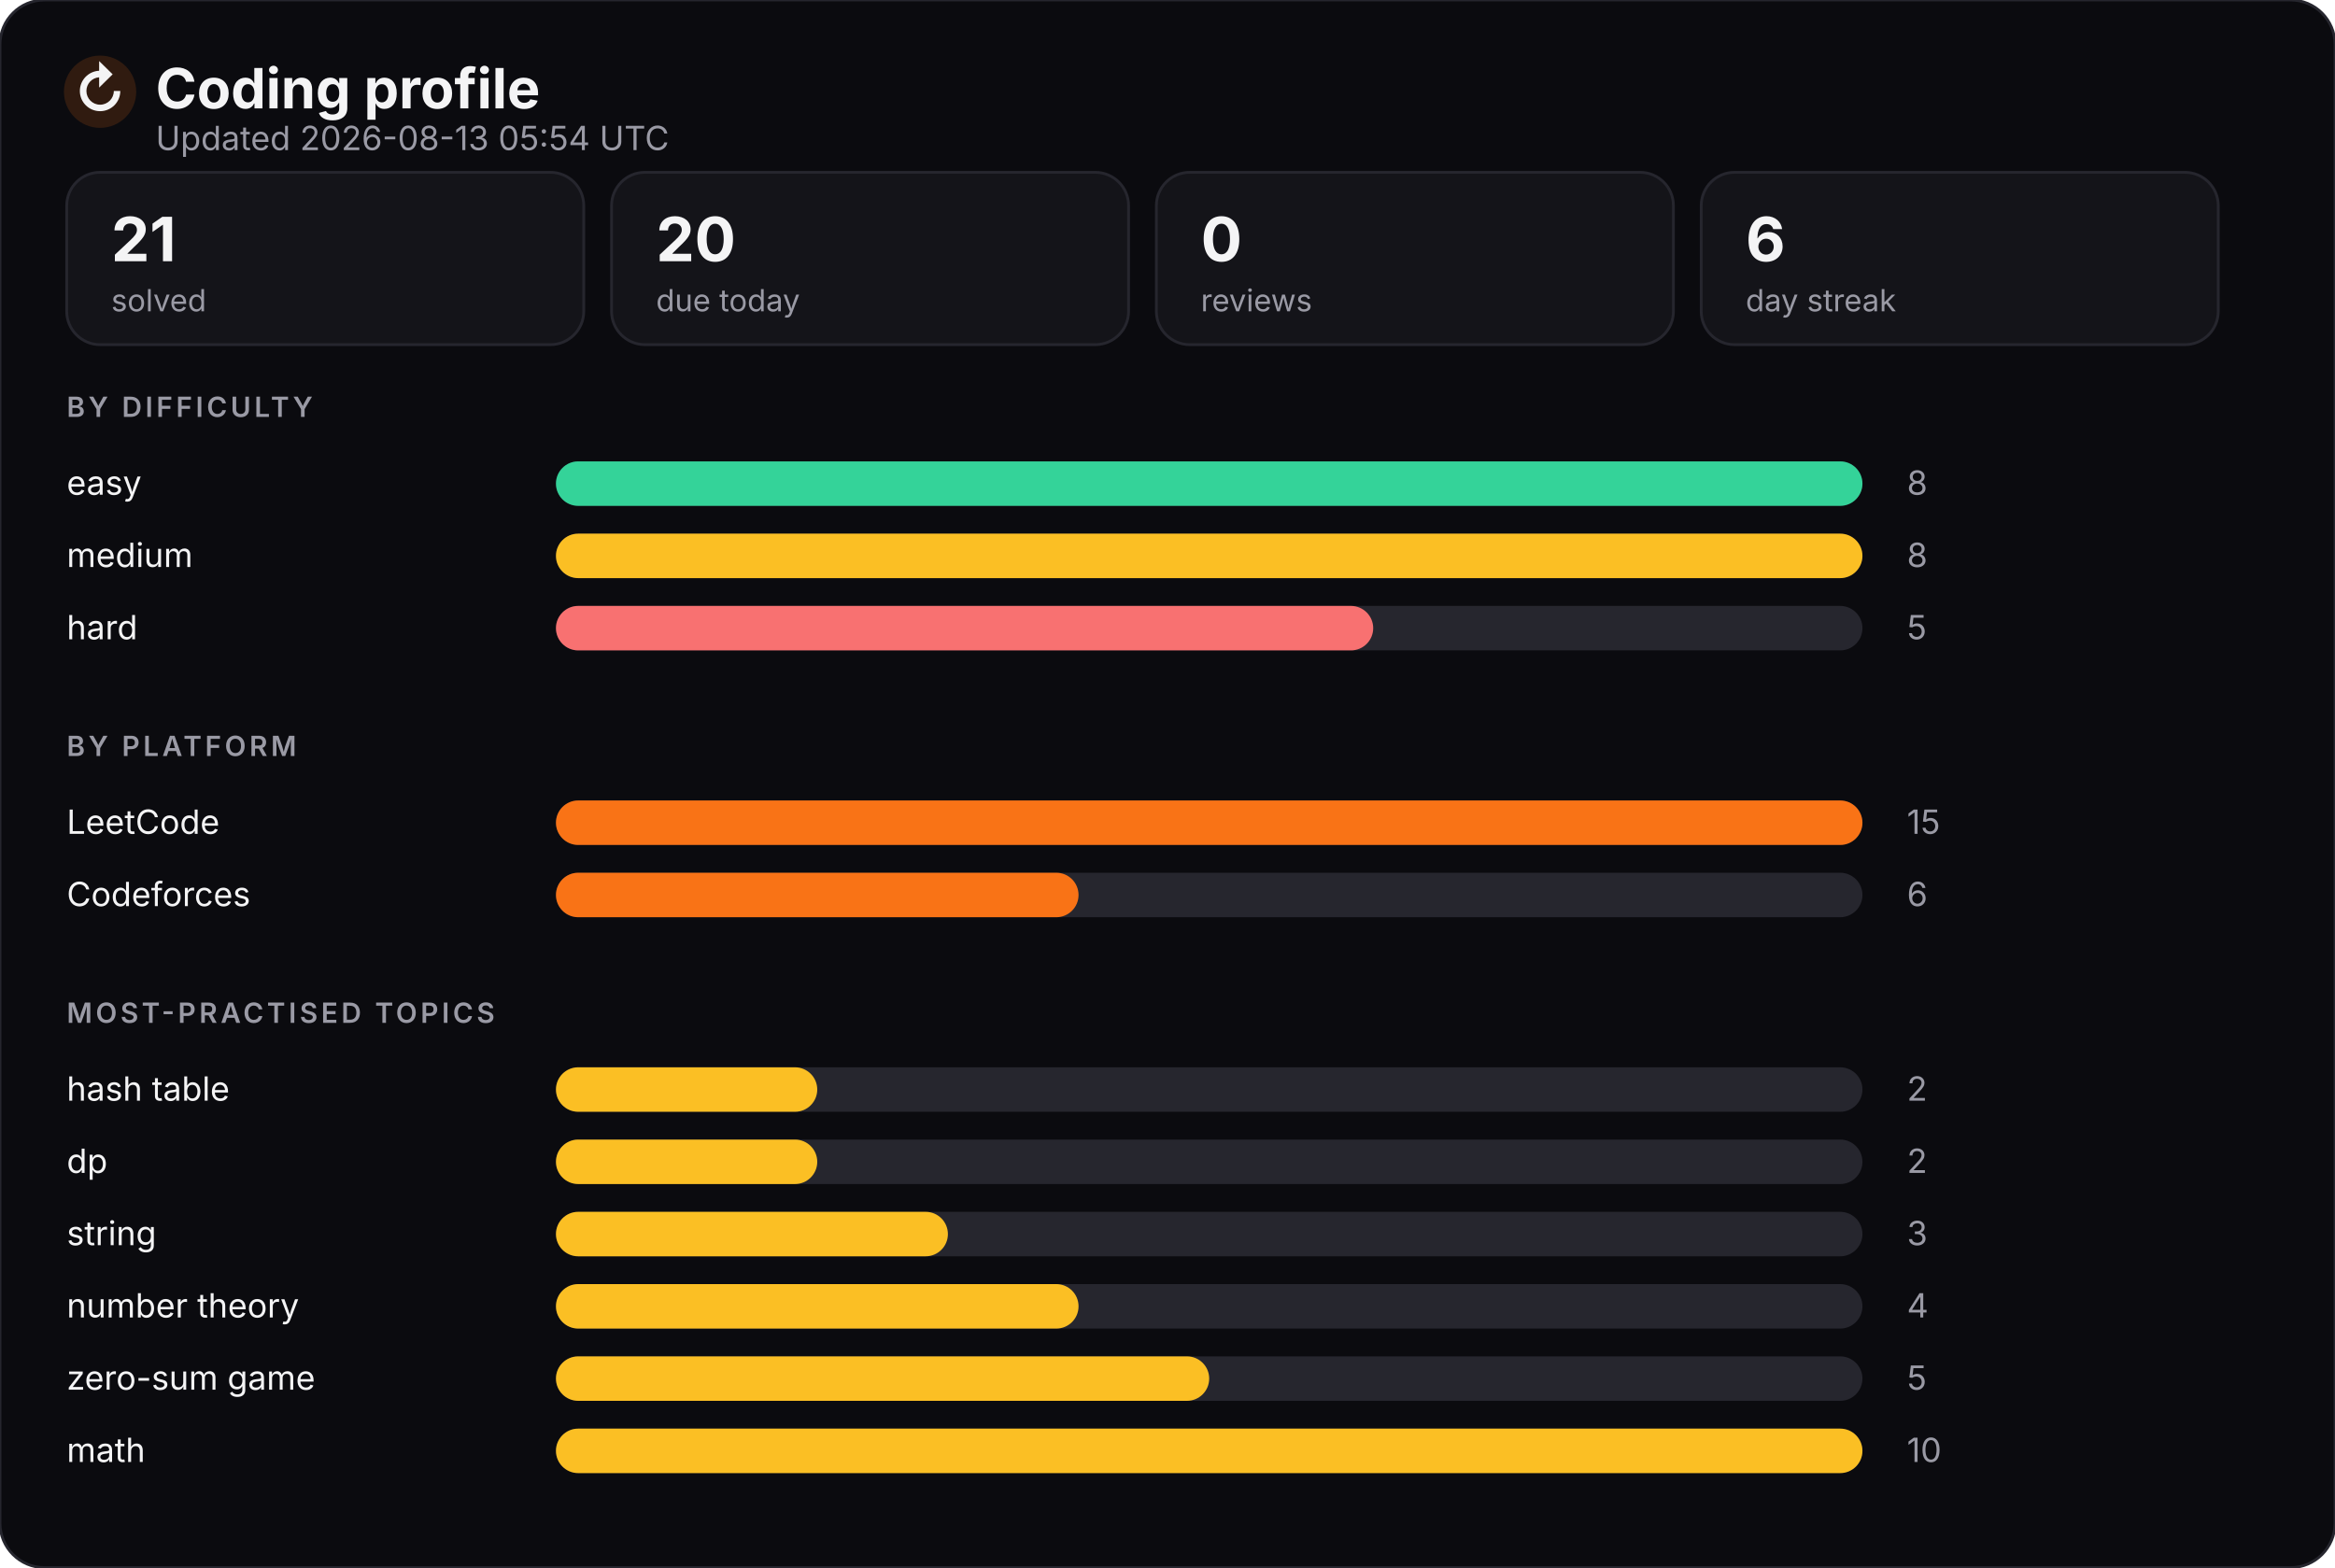
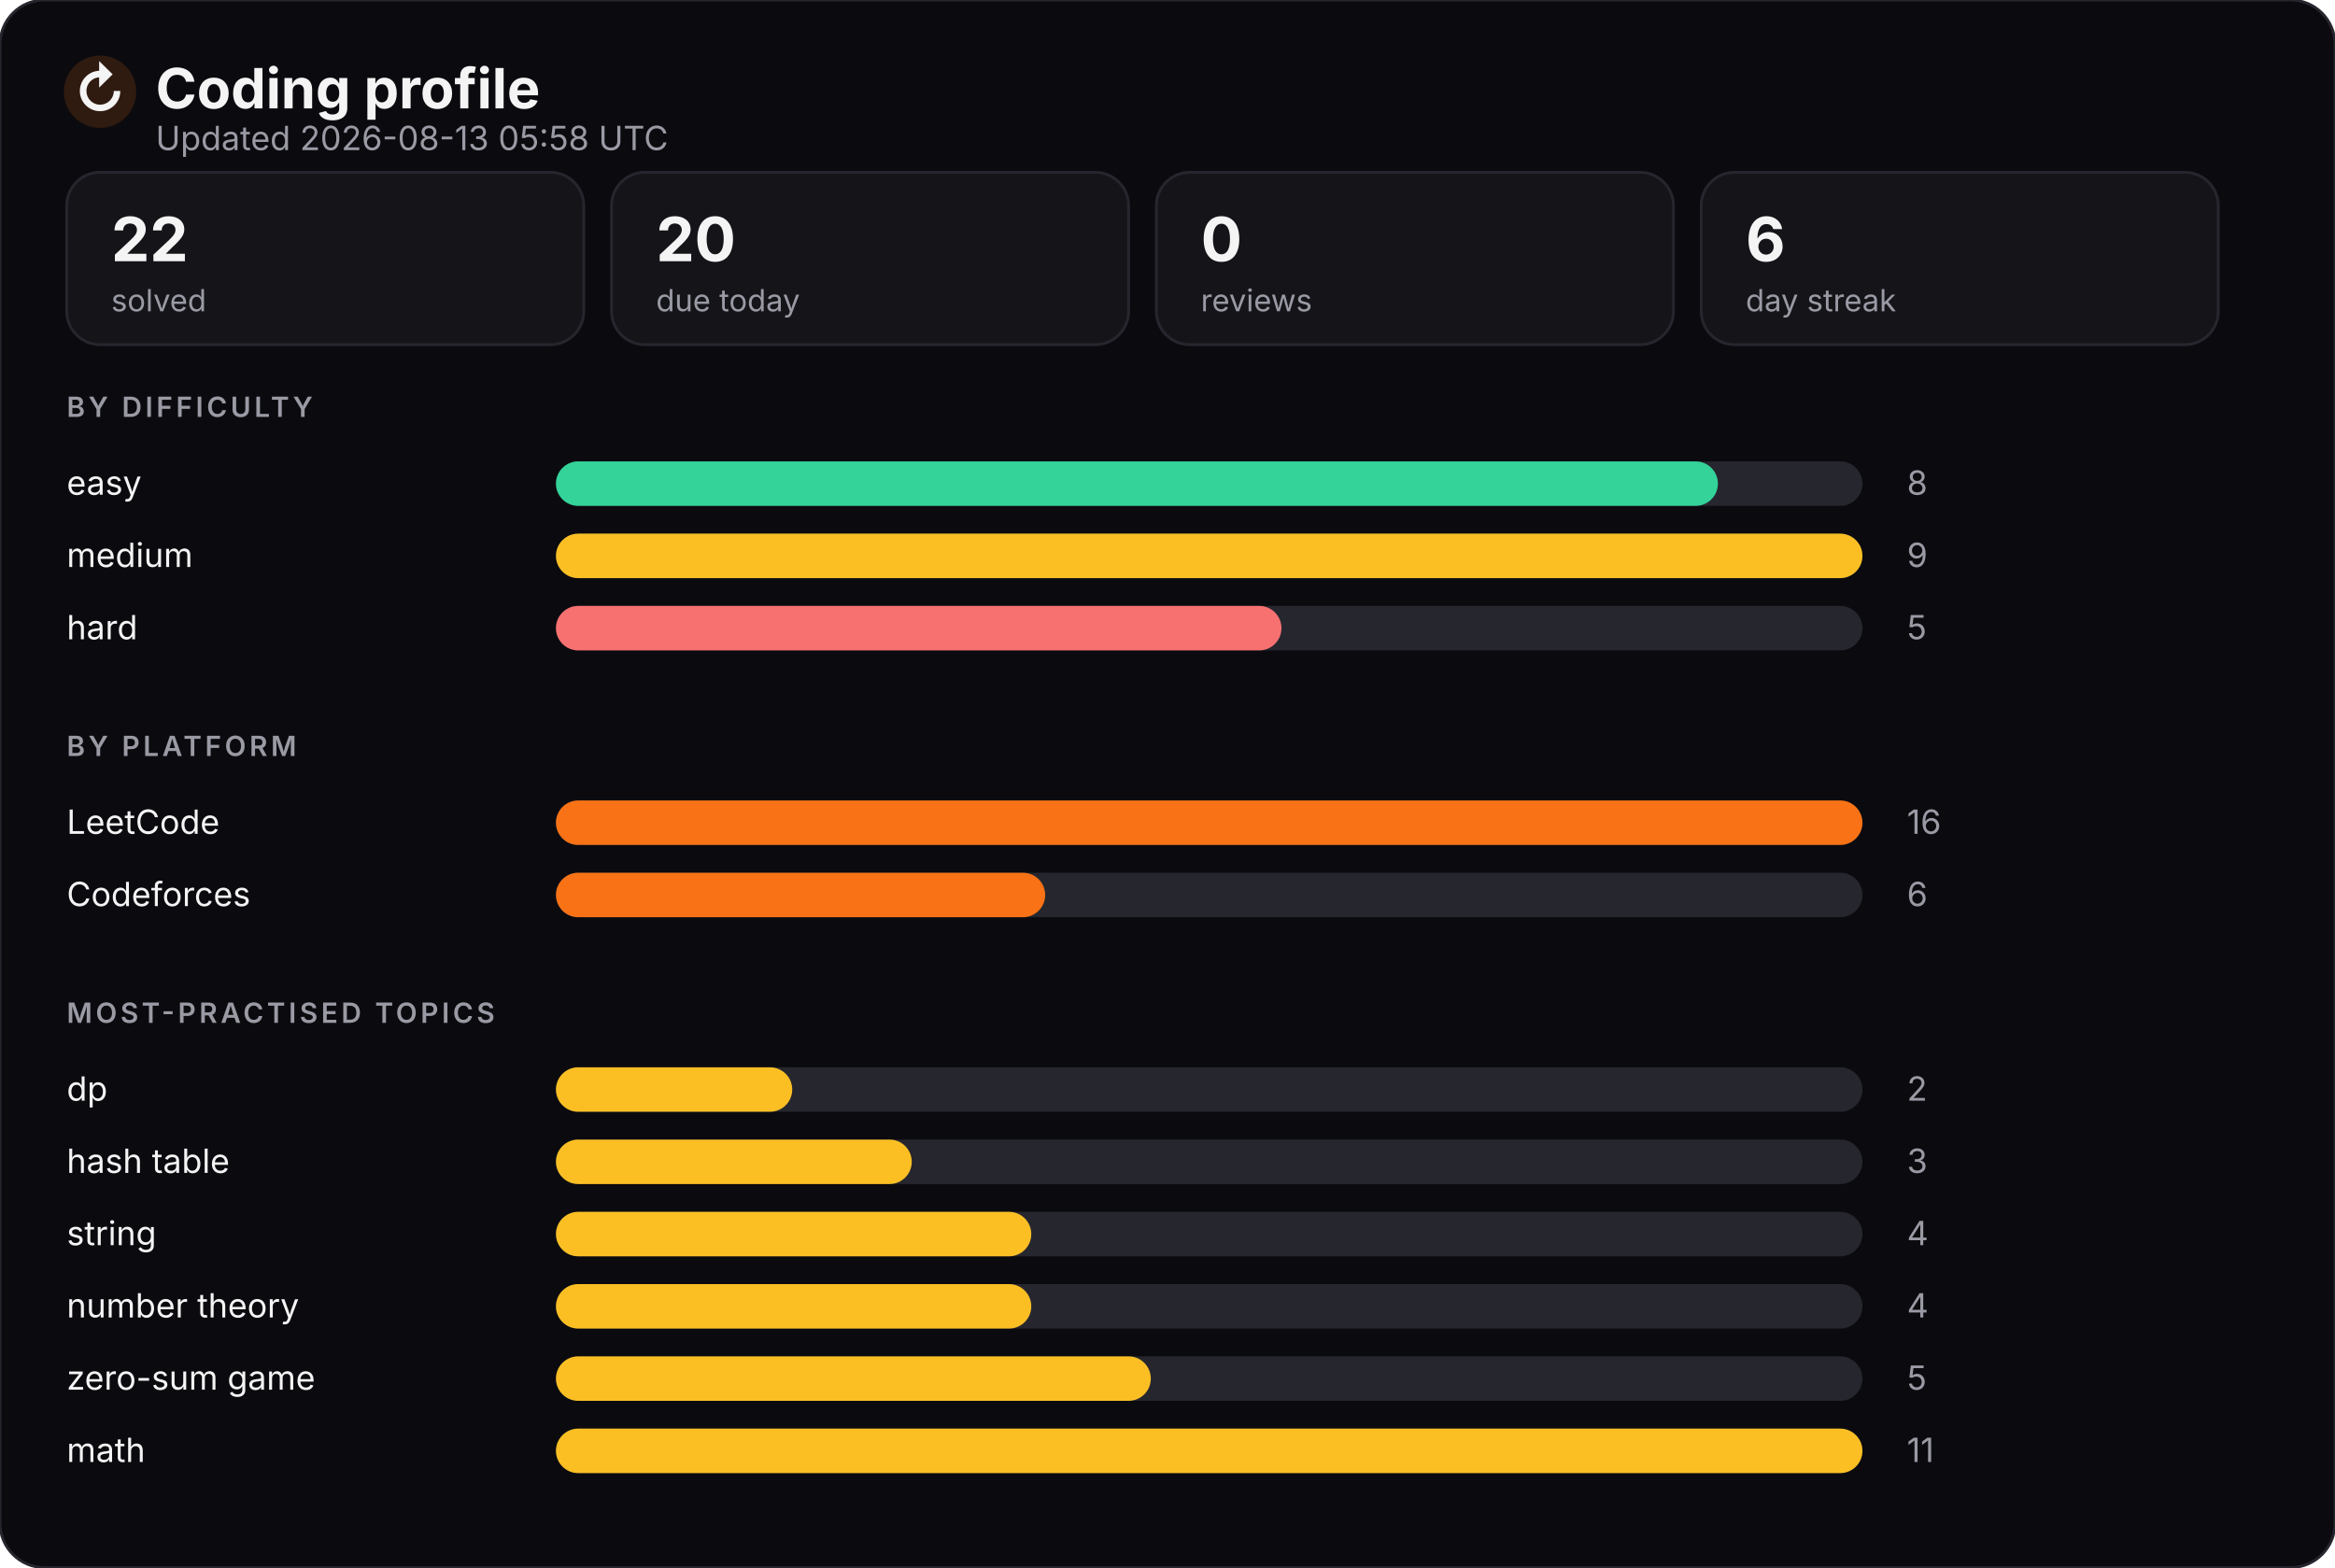
<svg xmlns="http://www.w3.org/2000/svg" width="840" height="564" viewBox="0 0 840 564" role="img" aria-label="Coding profile">
  <style>
    text { font-family: -apple-system, BlinkMacSystemFont, "Segoe UI", Inter, sans-serif; }
    .title { fill: #f4f4f5; font-size: 20px; font-weight: 700; }
    .subtitle { fill: #9a9aa5; font-size: 12px; }
    .section { fill: #9a9aa5; font-size: 10px; letter-spacing: 0.12em; font-weight: 600; }
    .label { fill: #f4f4f5; font-size: 12px; }
    .value { fill: #9a9aa5; font-size: 12px; }
    .tileValue { fill: #f4f4f5; font-size: 22px; font-weight: 700; }
    .tileLabel { fill: #9a9aa5; font-size: 11px; }

    .bar { transform-origin: 200px center; animation: grow 900ms cubic-bezier(.2,.8,.2,1) both; }
    .tile { animation: rise 600ms cubic-bezier(.2,.8,.2,1) both; }
    @keyframes grow { from { transform: scaleX(0); } to { transform: scaleX(1); } }
    @keyframes rise { from { opacity: 0; transform: translateY(6px); } to { opacity: 1; transform: none; } }
    @media (prefers-reduced-motion: reduce) {
      .bar, .tile { animation: none; }
    }
  </style>
  <rect width="840" height="564" rx="16" fill="#0b0b0f" stroke="#26262e" />
  <circle cx="36" cy="33" r="13" fill="#f97316" opacity="0.16" />
  <text x="36" y="40" class="title" fill="#f97316" text-anchor="middle">↻</text>
  <text x="56" y="39" class="title">Coding profile</text>
-   <text x="56" y="54" class="subtitle">Updated 2026-08-13 05:54 UTC</text>
+   <text x="56" y="54" class="subtitle">Updated 2026-08-13 05:58 UTC</text>
  <g class="tile" style="animation-delay:0s">
    <rect x="24" y="62" width="186" height="62" rx="12" fill="#141419" stroke="#26262e" />
-     <text x="40" y="94" class="tileValue">21</text>
+     <text x="40" y="94" class="tileValue">22</text>
    <text x="40" y="112" class="tileLabel">solved</text>
  </g>
  <g class="tile" style="animation-delay:0.06s">
    <rect x="220" y="62" width="186" height="62" rx="12" fill="#141419" stroke="#26262e" />
    <text x="236" y="94" class="tileValue">20</text>
    <text x="236" y="112" class="tileLabel">due today</text>
  </g>
  <g class="tile" style="animation-delay:0.12s">
    <rect x="416" y="62" width="186" height="62" rx="12" fill="#141419" stroke="#26262e" />
    <text x="432" y="94" class="tileValue">0</text>
    <text x="432" y="112" class="tileLabel">reviews</text>
  </g>
  <g class="tile" style="animation-delay:0.18s">
    <rect x="612" y="62" width="186" height="62" rx="12" fill="#141419" stroke="#26262e" />
    <text x="628" y="94" class="tileValue">6</text>
    <text x="628" y="112" class="tileLabel">day streak</text>
  </g>
  <text x="24" y="150" class="section">BY DIFFICULTY</text>
  <text x="24" y="178" class="label">easy</text>
  <rect x="200" y="166" width="470" height="16" rx="8" fill="#26262e" />
-   <rect x="200" y="166" width="470" height="16" rx="8" fill="#34d399" class="bar" style="animation-delay:0s" />
+   <rect x="200" y="166" width="418" height="16" rx="8" fill="#34d399" class="bar" style="animation-delay:0s" />
  <text x="686" y="178" class="value">8</text>
  <text x="24" y="204" class="label">medium</text>
  <rect x="200" y="192" width="470" height="16" rx="8" fill="#26262e" />
  <rect x="200" y="192" width="470" height="16" rx="8" fill="#fbbf24" class="bar" style="animation-delay:0.08s" />
-   <text x="686" y="204" class="value">8</text>
+   <text x="686" y="204" class="value">9</text>
  <text x="24" y="230" class="label">hard</text>
  <rect x="200" y="218" width="470" height="16" rx="8" fill="#26262e" />
-   <rect x="200" y="218" width="294" height="16" rx="8" fill="#f87171" class="bar" style="animation-delay:0.16s" />
+   <rect x="200" y="218" width="261" height="16" rx="8" fill="#f87171" class="bar" style="animation-delay:0.16s" />
  <text x="686" y="230" class="value">5</text>
  <text x="24" y="272" class="section">BY PLATFORM</text>
  <text x="24" y="300" class="label">LeetCode</text>
  <rect x="200" y="288" width="470" height="16" rx="8" fill="#26262e" />
  <rect x="200" y="288" width="470" height="16" rx="8" fill="#f97316" class="bar" style="animation-delay:0.24s" />
-   <text x="686" y="300" class="value">15</text>
+   <text x="686" y="300" class="value">16</text>
  <text x="24" y="326" class="label">Codeforces</text>
  <rect x="200" y="314" width="470" height="16" rx="8" fill="#26262e" />
-   <rect x="200" y="314" width="188" height="16" rx="8" fill="#f97316" class="bar" style="animation-delay:0.32s" />
+   <rect x="200" y="314" width="176" height="16" rx="8" fill="#f97316" class="bar" style="animation-delay:0.32s" />
  <text x="686" y="326" class="value">6</text>
  <text x="24" y="368" class="section">MOST-PRACTISED TOPICS</text>
-   <text x="24" y="396" class="label">hash table</text>
+   <text x="24" y="396" class="label">dp</text>
  <rect x="200" y="384" width="470" height="16" rx="8" fill="#26262e" />
-   <rect x="200" y="384" width="94" height="16" rx="8" fill="#fbbf24" class="bar" style="animation-delay:0.4s" />
+   <rect x="200" y="384" width="85" height="16" rx="8" fill="#fbbf24" class="bar" style="animation-delay:0.4s" />
  <text x="686" y="396" class="value">2</text>
-   <text x="24" y="422" class="label">dp</text>
+   <text x="24" y="422" class="label">hash table</text>
  <rect x="200" y="410" width="470" height="16" rx="8" fill="#26262e" />
-   <rect x="200" y="410" width="94" height="16" rx="8" fill="#fbbf24" class="bar" style="animation-delay:0.48s" />
-   <text x="686" y="422" class="value">2</text>
+   <rect x="200" y="410" width="128" height="16" rx="8" fill="#fbbf24" class="bar" style="animation-delay:0.48s" />
+   <text x="686" y="422" class="value">3</text>
  <text x="24" y="448" class="label">string</text>
  <rect x="200" y="436" width="470" height="16" rx="8" fill="#26262e" />
-   <rect x="200" y="436" width="141" height="16" rx="8" fill="#fbbf24" class="bar" style="animation-delay:0.56s" />
-   <text x="686" y="448" class="value">3</text>
+   <rect x="200" y="436" width="171" height="16" rx="8" fill="#fbbf24" class="bar" style="animation-delay:0.56s" />
+   <text x="686" y="448" class="value">4</text>
  <text x="24" y="474" class="label">number theory</text>
  <rect x="200" y="462" width="470" height="16" rx="8" fill="#26262e" />
-   <rect x="200" y="462" width="188" height="16" rx="8" fill="#fbbf24" class="bar" style="animation-delay:0.64s" />
+   <rect x="200" y="462" width="171" height="16" rx="8" fill="#fbbf24" class="bar" style="animation-delay:0.64s" />
  <text x="686" y="474" class="value">4</text>
  <text x="24" y="500" class="label">zero-sum game</text>
  <rect x="200" y="488" width="470" height="16" rx="8" fill="#26262e" />
-   <rect x="200" y="488" width="235" height="16" rx="8" fill="#fbbf24" class="bar" style="animation-delay:0.72s" />
+   <rect x="200" y="488" width="214" height="16" rx="8" fill="#fbbf24" class="bar" style="animation-delay:0.72s" />
  <text x="686" y="500" class="value">5</text>
  <text x="24" y="526" class="label">math</text>
  <rect x="200" y="514" width="470" height="16" rx="8" fill="#26262e" />
  <rect x="200" y="514" width="470" height="16" rx="8" fill="#fbbf24" class="bar" style="animation-delay:0.8s" />
-   <text x="686" y="526" class="value">10</text>
+   <text x="686" y="526" class="value">11</text>
</svg>
